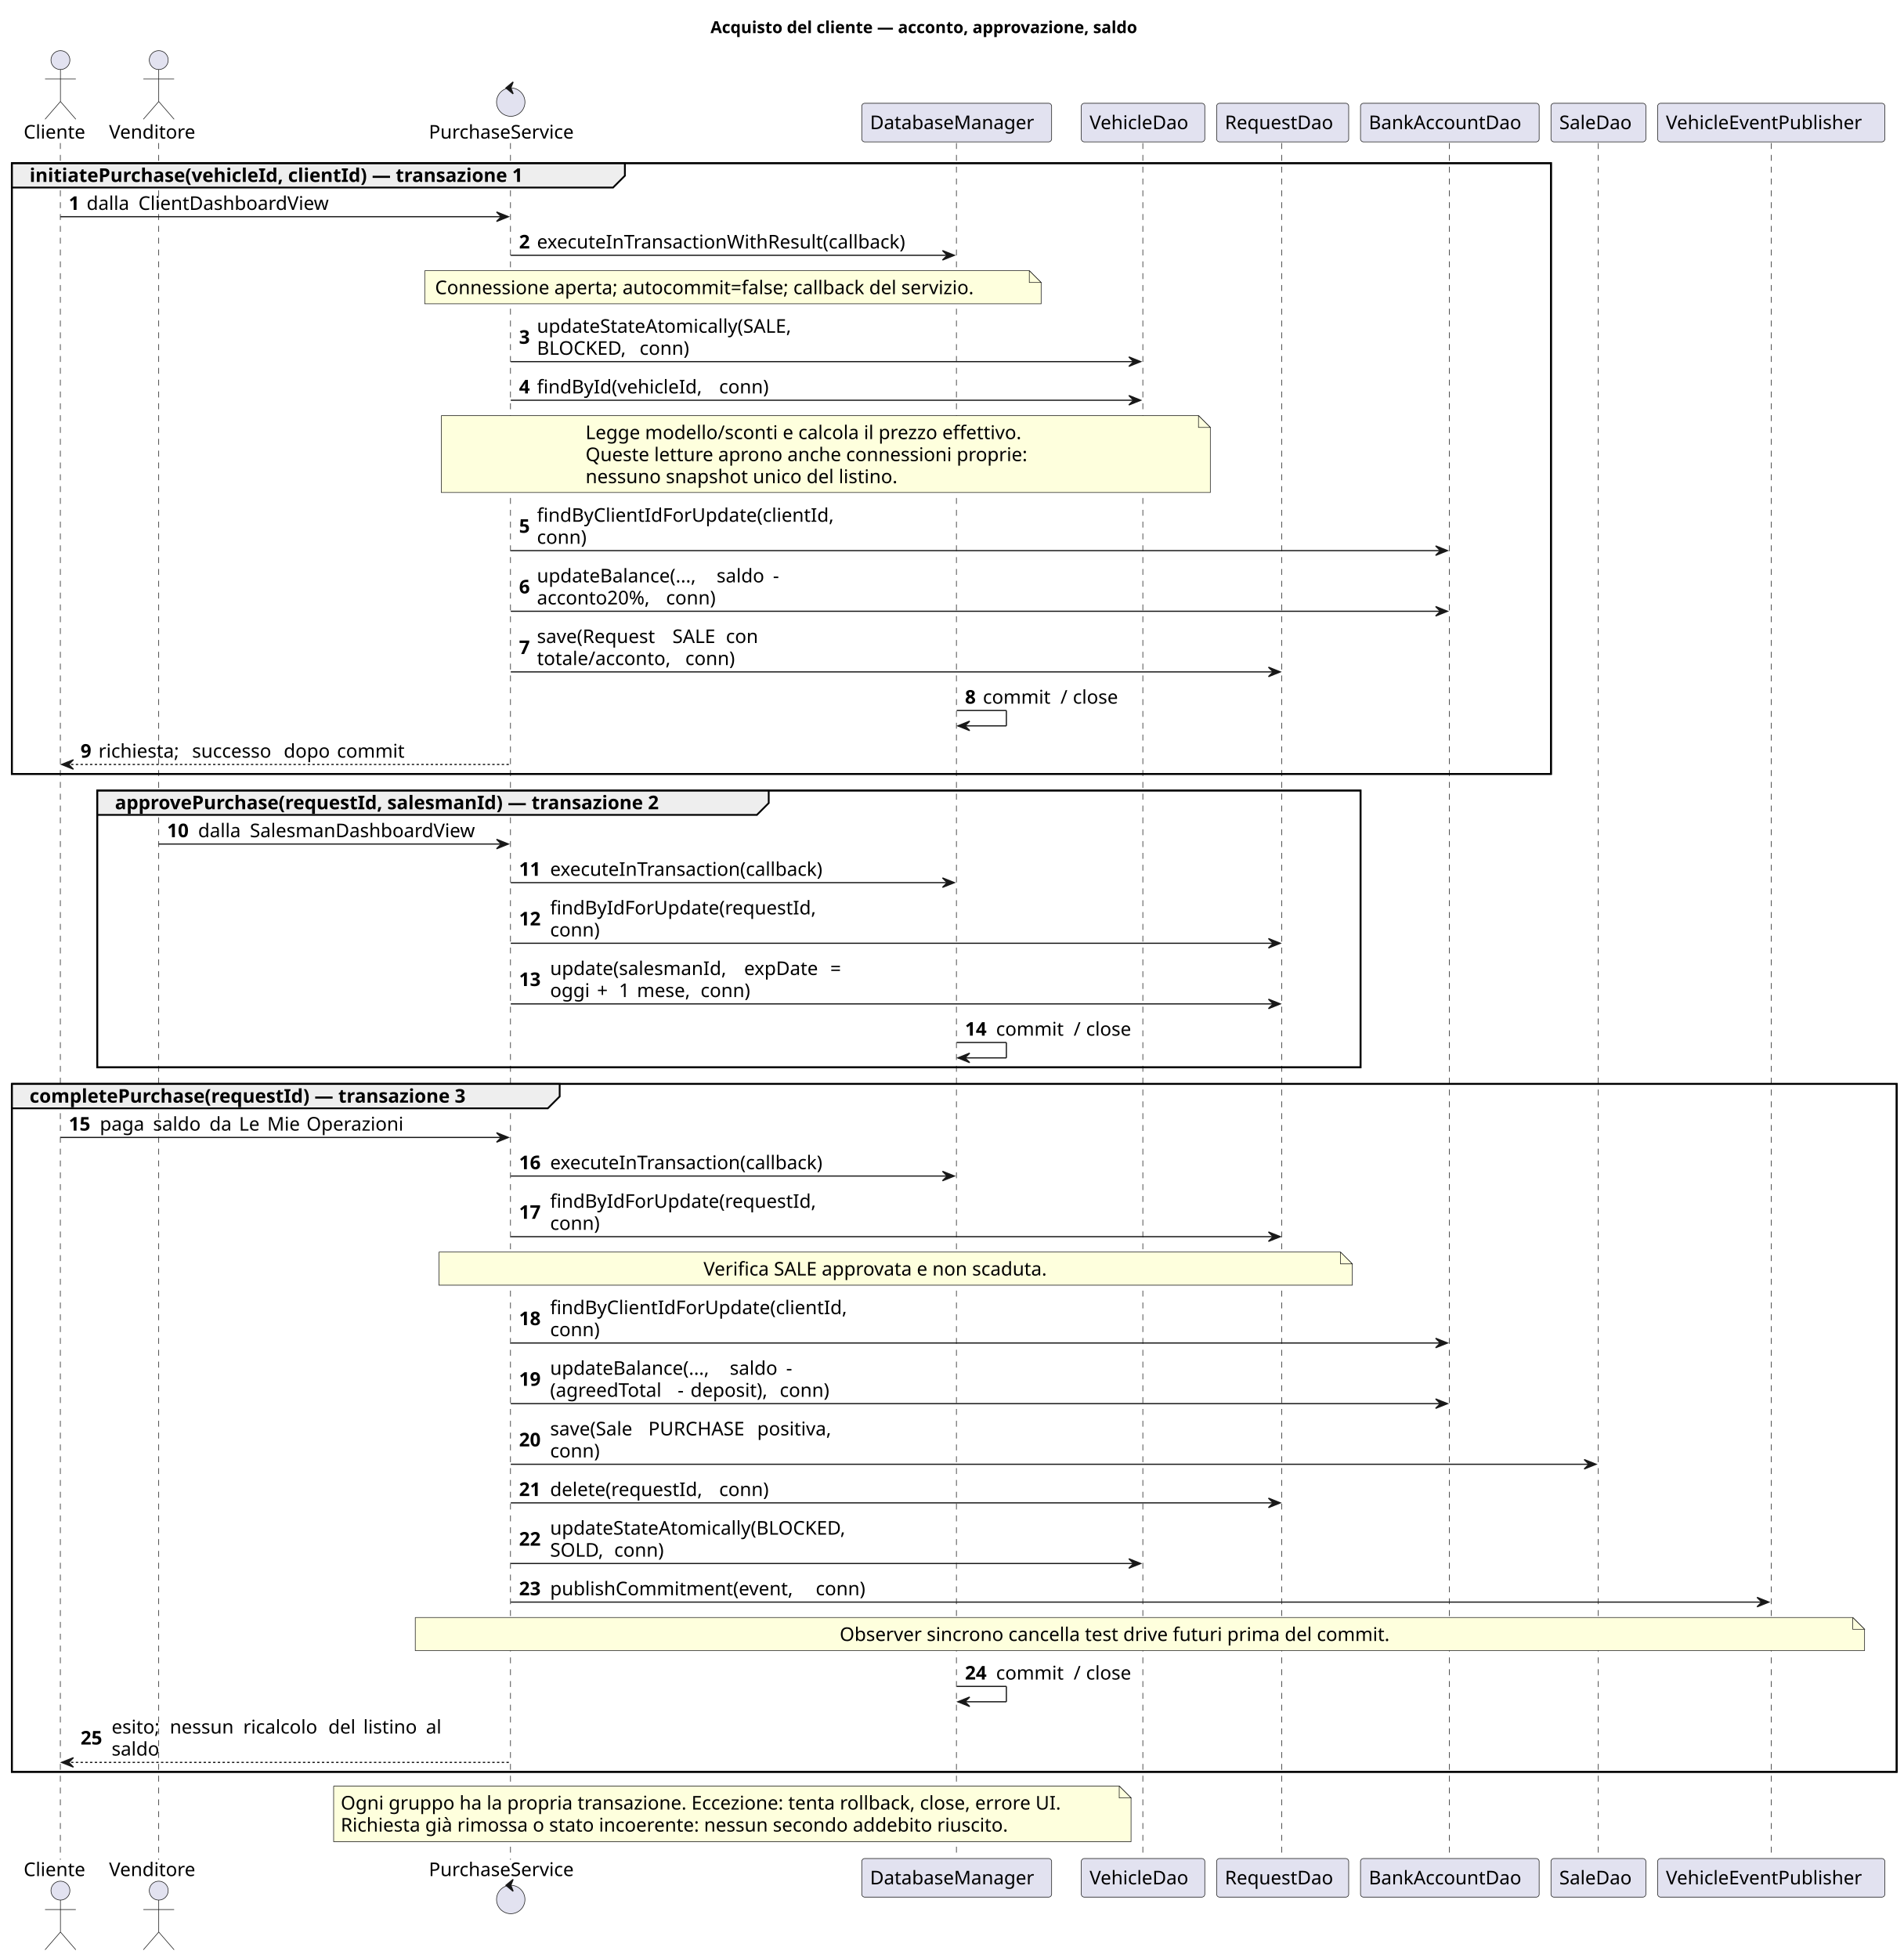
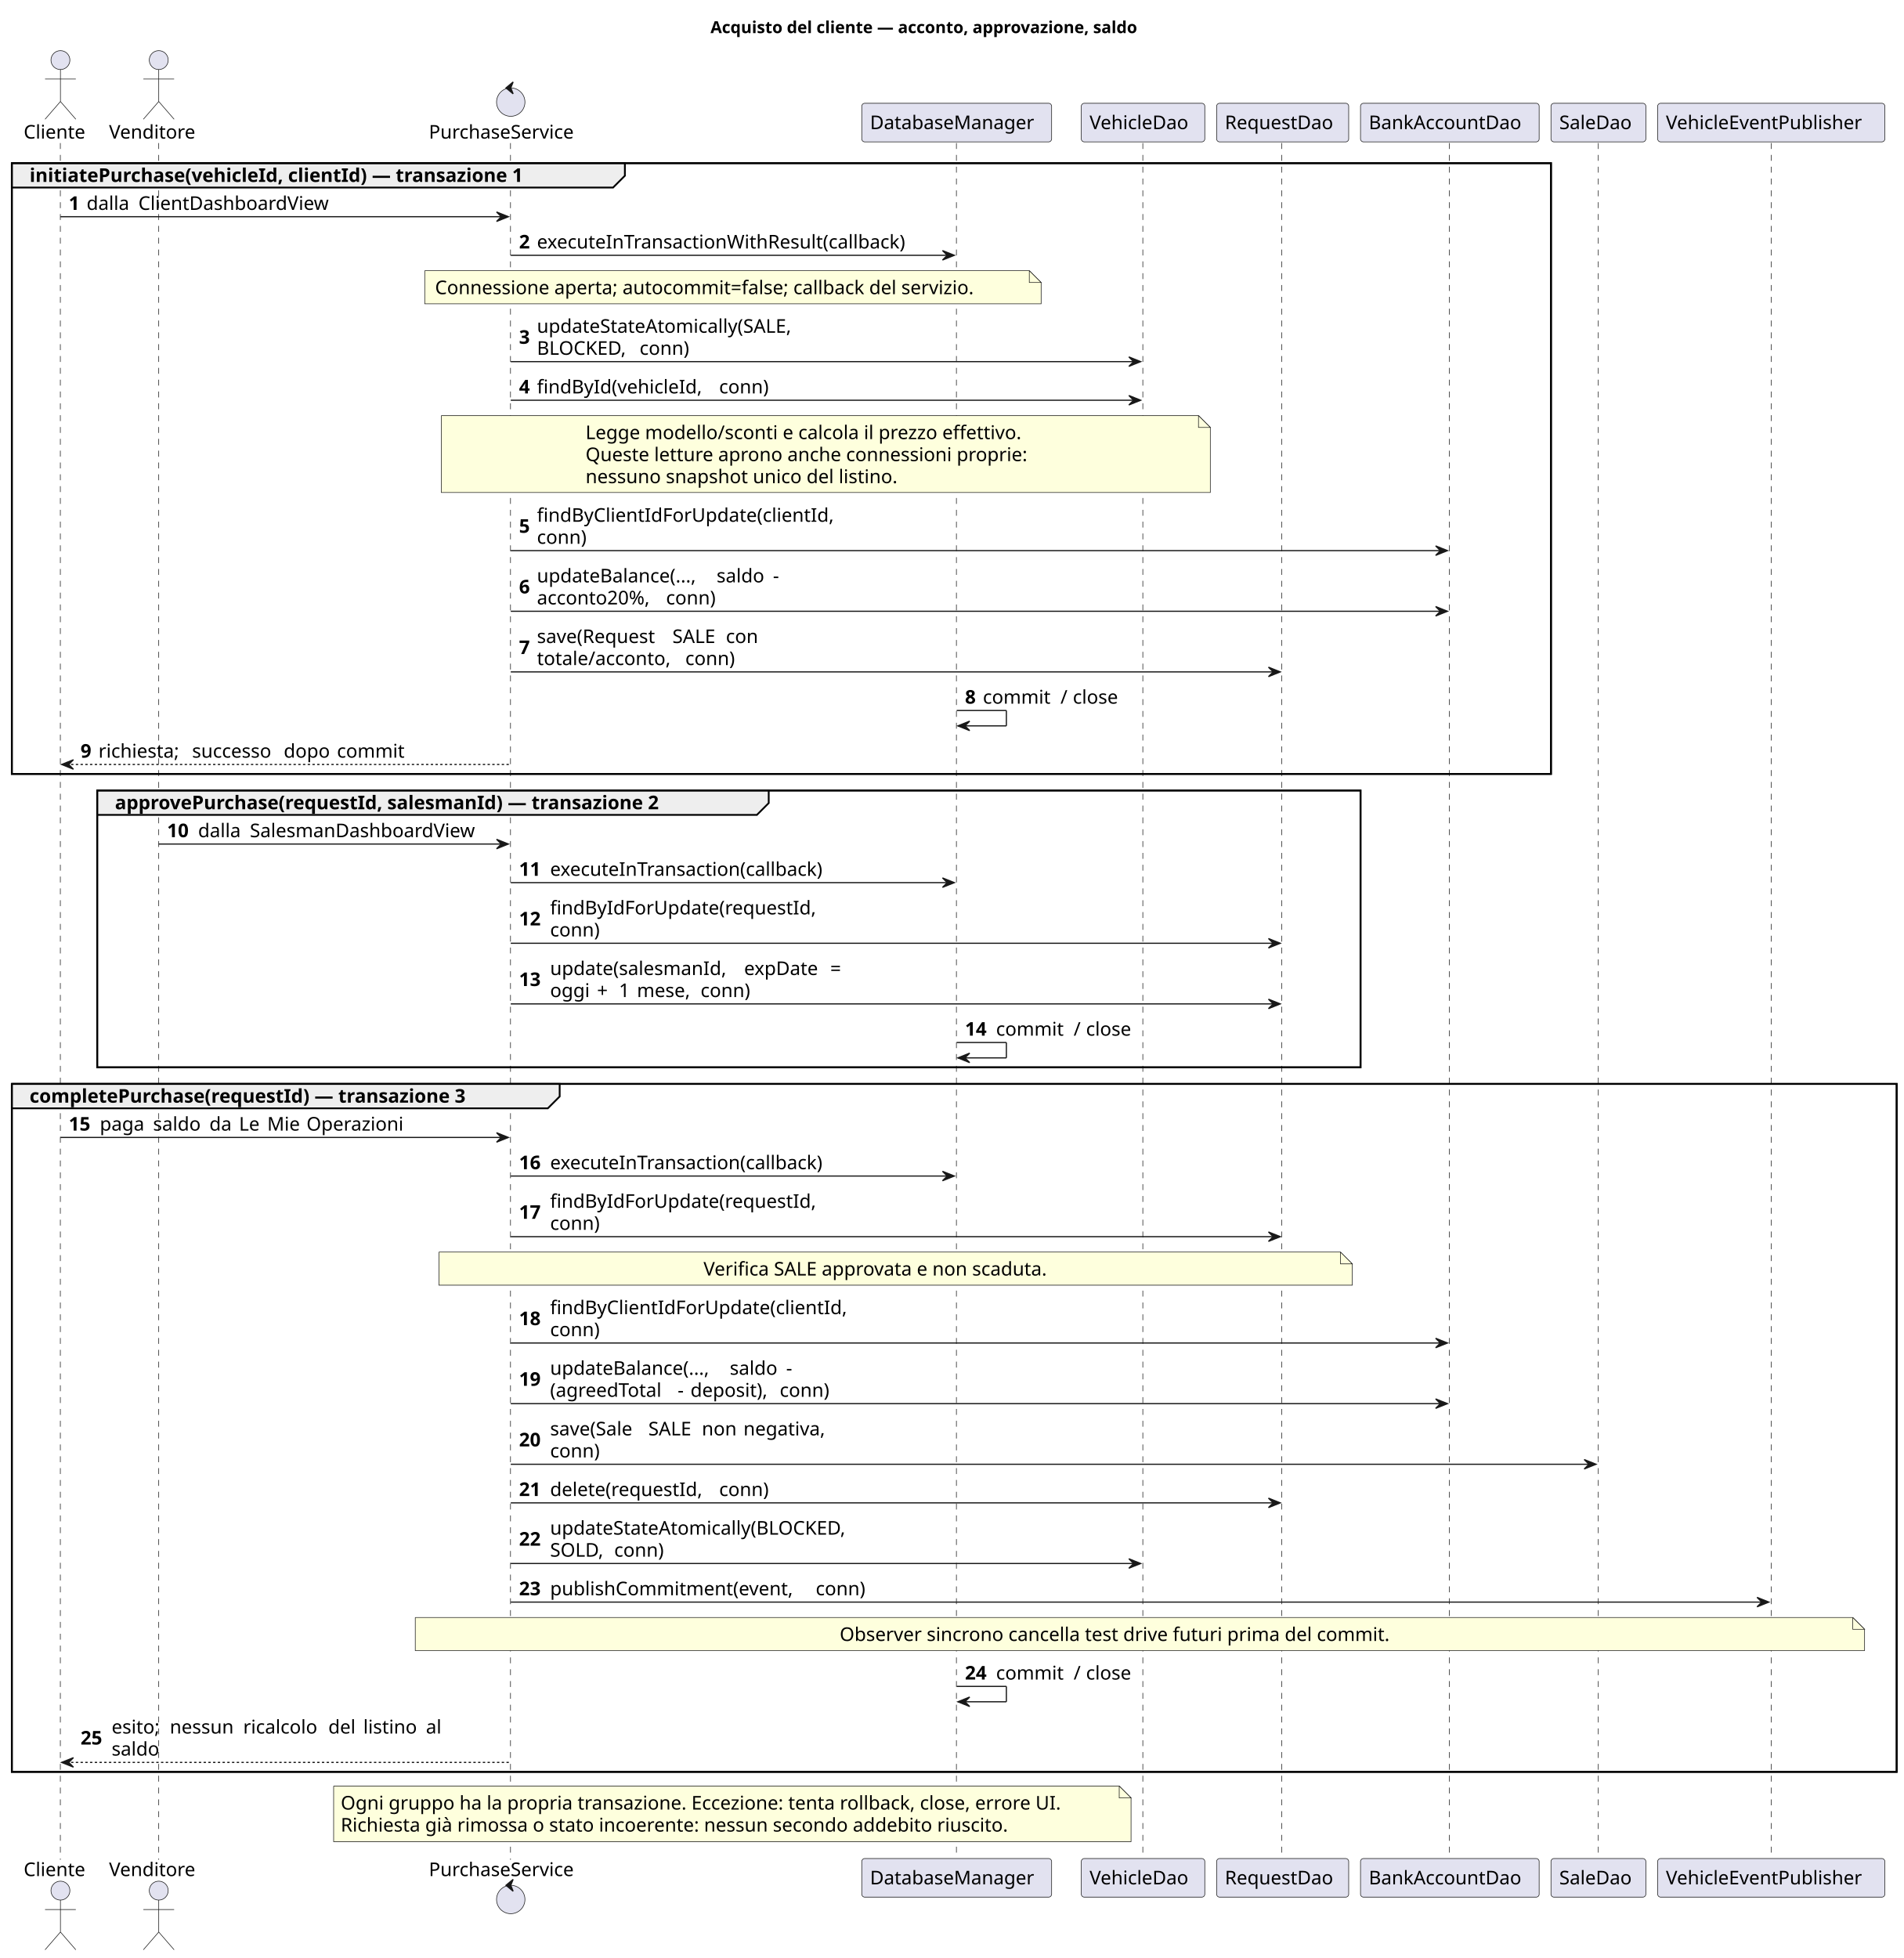
<svg xmlns="http://www.w3.org/2000/svg" contentStyleType="text/css" data-diagram-type="SEQUENCE" height="1655px" preserveAspectRatio="none" style="width:1609px;height:1655px;background:#FFFFFF;" version="1.1" viewBox="0 0 1609 1655" width="1609px" zoomAndPan="magnify">
  <defs />
  <g>
    <text fill="#000000" font-family="sans-serif" font-size="14" font-weight="bold" lengthAdjust="spacing" textLength="411.079" x="600.527" y="27.995">Acquisto del cliente — acconto, approvazione, saldo</text>
    <rect fill="none" height="516.25" style="stroke:#000000;stroke-width:1.5;" width="1300.938" x="10" y="137.922" />
    <rect fill="none" height="234" style="stroke:#000000;stroke-width:1.5;" width="1067.789" x="82.164" y="668.172" />
    <rect fill="none" height="581.5" style="stroke:#000000;stroke-width:1.5;" width="1593.133" x="10" y="916.172" />
    <g class="participant-lifeline" data-entity-uid="part1" data-qualified-name="Cliente" id="part1-lifeline">
      <g>
        <rect fill="#000000" fill-opacity="0" height="1451" width="8" x="47.082" y="120.922" />
        <line style="stroke:#181818;stroke-width:0.5;stroke-dasharray:5,5;" x1="51" x2="51" y1="120.922" y2="1571.922" />
      </g>
    </g>
    <g class="participant-lifeline" data-entity-uid="part2" data-qualified-name="Venditore" id="part2-lifeline">
      <g>
        <rect fill="#000000" fill-opacity="0" height="1451" width="8" x="130.172" y="120.922" />
        <line style="stroke:#181818;stroke-width:0.5;stroke-dasharray:5,5;" x1="134.164" x2="134.164" y1="120.922" y2="1571.922" />
      </g>
    </g>
    <g class="participant-lifeline" data-entity-uid="part3" data-qualified-name="service" id="part3-lifeline">
      <g>
        <rect fill="#000000" fill-opacity="0" height="1451" width="8" x="427.703" y="120.922" />
        <line style="stroke:#181818;stroke-width:0.5;stroke-dasharray:5,5;" x1="431.492" x2="431.492" y1="120.922" y2="1571.922" />
      </g>
    </g>
    <g class="participant-lifeline" data-entity-uid="part4" data-qualified-name="db" id="part4-lifeline">
      <g>
        <rect fill="#000000" fill-opacity="0" height="1451" width="8" x="804.625" y="120.922" />
        <line style="stroke:#181818;stroke-width:0.5;stroke-dasharray:5,5;" x1="808.387" x2="808.387" y1="120.922" y2="1571.922" />
      </g>
    </g>
    <g class="participant-lifeline" data-entity-uid="part5" data-qualified-name="vehicle" id="part5-lifeline">
      <g>
        <rect fill="#000000" fill-opacity="0" height="1451" width="8" x="962.141" y="120.922" />
        <line style="stroke:#181818;stroke-width:0.5;stroke-dasharray:5,5;" x1="965.953" x2="965.953" y1="120.922" y2="1571.922" />
      </g>
    </g>
    <g class="participant-lifeline" data-entity-uid="part6" data-qualified-name="request" id="part6-lifeline">
      <g>
        <rect fill="#000000" fill-opacity="0" height="1451" width="8" x="1080.141" y="120.922" />
        <line style="stroke:#181818;stroke-width:0.5;stroke-dasharray:5,5;" x1="1083.328" x2="1083.328" y1="120.922" y2="1571.922" />
      </g>
    </g>
    <g class="participant-lifeline" data-entity-uid="part7" data-qualified-name="account" id="part7-lifeline">
      <g>
        <rect fill="#000000" fill-opacity="0" height="1451" width="8" x="1221.445" y="120.922" />
        <line style="stroke:#181818;stroke-width:0.5;stroke-dasharray:5,5;" x1="1224.953" x2="1224.953" y1="120.922" y2="1571.922" />
      </g>
    </g>
    <g class="participant-lifeline" data-entity-uid="part8" data-qualified-name="sale" id="part8-lifeline">
      <g>
        <rect fill="#000000" fill-opacity="0" height="1451" width="8" x="1347.02" y="120.922" />
        <line style="stroke:#181818;stroke-width:0.5;stroke-dasharray:5,5;" x1="1350.938" x2="1350.938" y1="120.922" y2="1571.922" />
      </g>
    </g>
    <g class="participant-lifeline" data-entity-uid="part9" data-qualified-name="publisher" id="part9-lifeline">
      <g>
        <rect fill="#000000" fill-opacity="0" height="1451" width="8" x="1493.117" y="120.922" />
        <line style="stroke:#181818;stroke-width:0.5;stroke-dasharray:5,5;" x1="1497.102" x2="1497.102" y1="120.922" y2="1571.922" />
      </g>
    </g>
    <g class="participant participant-head" data-entity-uid="part1" data-qualified-name="Cliente" id="part1-head">
      <text fill="#000000" font-family="sans-serif" font-size="16" lengthAdjust="spacing" textLength="56.164" x="20" y="117.148">Cliente</text>
      <ellipse cx="51.082" cy="50.797" fill="#E2E2F0" rx="8" ry="8" style="stroke:#181818;stroke-width:0.5;" />
      <path d="M51.082,58.797 L51.082,85.797 M38.082,66.797 L64.082,66.797 M51.082,85.797 L38.082,100.797 M51.082,85.797 L64.082,100.797" fill="none" style="stroke:#181818;stroke-width:0.5;" />
    </g>
    <g class="participant participant-tail" data-entity-uid="part1" data-qualified-name="Cliente" id="part1-tail">
      <text fill="#000000" font-family="sans-serif" font-size="16" lengthAdjust="spacing" textLength="56.164" x="20" y="1585.773">Cliente</text>
      <ellipse cx="51.082" cy="1598.047" fill="#E2E2F0" rx="8" ry="8" style="stroke:#181818;stroke-width:0.5;" />
      <path d="M51.082,1606.047 L51.082,1633.047 M38.082,1614.047 L64.082,1614.047 M51.082,1633.047 L38.082,1648.047 M51.082,1633.047 L64.082,1648.047" fill="none" style="stroke:#181818;stroke-width:0.5;" />
    </g>
    <g class="participant participant-head" data-entity-uid="part2" data-qualified-name="Venditore" id="part2-head">
      <text fill="#000000" font-family="sans-serif" font-size="16" lengthAdjust="spacing" textLength="78.016" x="92.164" y="117.148">Venditore</text>
      <ellipse cx="134.172" cy="50.797" fill="#E2E2F0" rx="8" ry="8" style="stroke:#181818;stroke-width:0.5;" />
      <path d="M134.172,58.797 L134.172,85.797 M121.172,66.797 L147.172,66.797 M134.172,85.797 L121.172,100.797 M134.172,85.797 L147.172,100.797" fill="none" style="stroke:#181818;stroke-width:0.5;" />
    </g>
    <g class="participant participant-tail" data-entity-uid="part2" data-qualified-name="Venditore" id="part2-tail">
      <text fill="#000000" font-family="sans-serif" font-size="16" lengthAdjust="spacing" textLength="78.016" x="92.164" y="1585.773">Venditore</text>
      <ellipse cx="134.172" cy="1598.047" fill="#E2E2F0" rx="8" ry="8" style="stroke:#181818;stroke-width:0.5;" />
      <path d="M134.172,1606.047 L134.172,1633.047 M121.172,1614.047 L147.172,1614.047 M134.172,1633.047 L121.172,1648.047 M134.172,1633.047 L147.172,1648.047" fill="none" style="stroke:#181818;stroke-width:0.5;" />
    </g>
    <g class="participant participant-head" data-entity-uid="part3" data-qualified-name="service" id="part3-head">
      <text fill="#000000" font-family="sans-serif" font-size="16" lengthAdjust="spacing" textLength="132.422" x="362.492" y="117.148">PurchaseService</text>
      <ellipse cx="431.703" cy="86.297" fill="#E2E2F0" rx="12" ry="12" style="stroke:#181818;stroke-width:0.5;" />
      <polygon fill="#181818" points="427.703,74.297,433.703,69.297,431.703,74.297,433.703,79.297,427.703,74.297" style="stroke:#181818;stroke-width:1;" />
    </g>
    <g class="participant participant-tail" data-entity-uid="part3" data-qualified-name="service" id="part3-tail">
      <text fill="#000000" font-family="sans-serif" font-size="16" lengthAdjust="spacing" textLength="132.422" x="362.492" y="1585.773">PurchaseService</text>
      <ellipse cx="431.703" cy="1605.547" fill="#E2E2F0" rx="12" ry="12" style="stroke:#181818;stroke-width:0.5;" />
      <polygon fill="#181818" points="427.703,1593.547,433.703,1588.547,431.703,1593.547,433.703,1598.547,427.703,1593.547" style="stroke:#181818;stroke-width:1;" />
    </g>
    <g class="participant participant-head" data-entity-uid="part4" data-qualified-name="db" id="part4-head">
      <rect fill="#E2E2F0" height="32.625" rx="2.5" ry="2.5" style="stroke:#181818;stroke-width:0.5;" width="160.477" x="728.387" y="87.297" />
      <text fill="#000000" font-family="sans-serif" font-size="16" lengthAdjust="spacing" textLength="146.477" x="735.387" y="109.148">DatabaseManager</text>
    </g>
    <g class="participant participant-tail" data-entity-uid="part4" data-qualified-name="db" id="part4-tail">
      <rect fill="#E2E2F0" height="32.625" rx="2.5" ry="2.5" style="stroke:#181818;stroke-width:0.5;" width="160.477" x="728.387" y="1570.922" />
      <text fill="#000000" font-family="sans-serif" font-size="16" lengthAdjust="spacing" textLength="146.477" x="735.387" y="1592.773">DatabaseManager</text>
    </g>
    <g class="participant participant-head" data-entity-uid="part5" data-qualified-name="vehicle" id="part5-head">
      <rect fill="#E2E2F0" height="32.625" rx="2.5" ry="2.5" style="stroke:#181818;stroke-width:0.5;" width="104.375" x="913.953" y="87.297" />
      <text fill="#000000" font-family="sans-serif" font-size="16" lengthAdjust="spacing" textLength="90.375" x="920.953" y="109.148">VehicleDao</text>
    </g>
    <g class="participant participant-tail" data-entity-uid="part5" data-qualified-name="vehicle" id="part5-tail">
      <rect fill="#E2E2F0" height="32.625" rx="2.5" ry="2.5" style="stroke:#181818;stroke-width:0.5;" width="104.375" x="913.953" y="1570.922" />
      <text fill="#000000" font-family="sans-serif" font-size="16" lengthAdjust="spacing" textLength="90.375" x="920.953" y="1592.773">VehicleDao</text>
    </g>
    <g class="participant participant-head" data-entity-uid="part6" data-qualified-name="request" id="part6-head">
      <rect fill="#E2E2F0" height="32.625" rx="2.5" ry="2.5" style="stroke:#181818;stroke-width:0.5;" width="111.625" x="1028.328" y="87.297" />
      <text fill="#000000" font-family="sans-serif" font-size="16" lengthAdjust="spacing" textLength="97.625" x="1035.328" y="109.148">RequestDao</text>
    </g>
    <g class="participant participant-tail" data-entity-uid="part6" data-qualified-name="request" id="part6-tail">
      <rect fill="#E2E2F0" height="32.625" rx="2.5" ry="2.5" style="stroke:#181818;stroke-width:0.5;" width="111.625" x="1028.328" y="1570.922" />
      <text fill="#000000" font-family="sans-serif" font-size="16" lengthAdjust="spacing" textLength="97.625" x="1035.328" y="1592.773">RequestDao</text>
    </g>
    <g class="participant participant-head" data-entity-uid="part7" data-qualified-name="account" id="part7-head">
      <rect fill="#E2E2F0" height="32.625" rx="2.5" ry="2.5" style="stroke:#181818;stroke-width:0.5;" width="150.984" x="1149.953" y="87.297" />
      <text fill="#000000" font-family="sans-serif" font-size="16" lengthAdjust="spacing" textLength="136.984" x="1156.953" y="109.148">BankAccountDao</text>
    </g>
    <g class="participant participant-tail" data-entity-uid="part7" data-qualified-name="account" id="part7-tail">
      <rect fill="#E2E2F0" height="32.625" rx="2.5" ry="2.5" style="stroke:#181818;stroke-width:0.5;" width="150.984" x="1149.953" y="1570.922" />
      <text fill="#000000" font-family="sans-serif" font-size="16" lengthAdjust="spacing" textLength="136.984" x="1156.953" y="1592.773">BankAccountDao</text>
    </g>
    <g class="participant participant-head" data-entity-uid="part8" data-qualified-name="sale" id="part8-head">
      <rect fill="#E2E2F0" height="32.625" rx="2.5" ry="2.5" style="stroke:#181818;stroke-width:0.5;" width="80.164" x="1310.938" y="87.297" />
      <text fill="#000000" font-family="sans-serif" font-size="16" lengthAdjust="spacing" textLength="66.164" x="1317.938" y="109.148">SaleDao</text>
    </g>
    <g class="participant participant-tail" data-entity-uid="part8" data-qualified-name="sale" id="part8-tail">
      <rect fill="#E2E2F0" height="32.625" rx="2.5" ry="2.5" style="stroke:#181818;stroke-width:0.5;" width="80.164" x="1310.938" y="1570.922" />
      <text fill="#000000" font-family="sans-serif" font-size="16" lengthAdjust="spacing" textLength="66.164" x="1317.938" y="1592.773">SaleDao</text>
    </g>
    <g class="participant participant-head" data-entity-uid="part9" data-qualified-name="publisher" id="part9-head">
      <rect fill="#E2E2F0" height="32.625" rx="2.5" ry="2.5" style="stroke:#181818;stroke-width:0.5;" width="192.031" x="1401.102" y="87.297" />
      <text fill="#000000" font-family="sans-serif" font-size="16" lengthAdjust="spacing" textLength="178.031" x="1408.102" y="109.148">VehicleEventPublisher</text>
    </g>
    <g class="participant participant-tail" data-entity-uid="part9" data-qualified-name="publisher" id="part9-tail">
      <rect fill="#E2E2F0" height="32.625" rx="2.5" ry="2.5" style="stroke:#181818;stroke-width:0.5;" width="192.031" x="1401.102" y="1570.922" />
      <text fill="#000000" font-family="sans-serif" font-size="16" lengthAdjust="spacing" textLength="178.031" x="1408.102" y="1592.773">VehicleEventPublisher</text>
    </g>
    <path d="M10,137.922 L528.172,137.922 L528.172,148.547 L518.172,158.547 L10,158.547 L10,137.922" fill="#EEEEEE" style="stroke:#000000;stroke-width:1.5;" />
    <rect fill="none" height="516.25" style="stroke:#000000;stroke-width:1.5;" width="1300.938" x="10" y="137.922" />
    <text fill="#000000" font-family="sans-serif" font-size="16" font-weight="bold" lengthAdjust="spacing" textLength="473.172" x="25" y="153.773">initiatePurchase(vehicleId, clientId) — transazione 1</text>
    <g class="message" data-entity-1="part1" data-entity-2="part3" id="msg1">
      <polygon fill="#181818" points="419.703,179.172,429.703,183.172,419.703,187.172,423.703,183.172" style="stroke:#181818;stroke-width:1;" />
      <line style="stroke:#181818;stroke-width:1;" x1="51.082" x2="425.703" y1="183.172" y2="183.172" />
      <text fill="#000000" font-family="sans-serif" font-size="16" font-weight="bold" lengthAdjust="spacing" textLength="11.133" x="58.082" y="177.398">1</text>
      <text fill="#000000" font-family="sans-serif" font-size="16" lengthAdjust="spacing" textLength="38.656" x="73.215" y="177.398">dalla</text>
      <text fill="#000000" font-family="sans-serif" font-size="16" lengthAdjust="spacing" textLength="5.086" x="111.871" y="177.398"> </text>
      <text fill="#000000" font-family="sans-serif" font-size="16" lengthAdjust="spacing" textLength="171.727" x="116.957" y="177.398">ClientDashboardView</text>
    </g>
    <g class="message" data-entity-1="part3" data-entity-2="part4" id="msg2">
      <polygon fill="#181818" points="796.625,211.797,806.625,215.797,796.625,219.797,800.625,215.797" style="stroke:#181818;stroke-width:1;" />
      <line style="stroke:#181818;stroke-width:1;" x1="431.703" x2="802.625" y1="215.797" y2="215.797" />
      <text fill="#000000" font-family="sans-serif" font-size="16" font-weight="bold" lengthAdjust="spacing" textLength="11.133" x="438.703" y="210.023">2</text>
      <text fill="#000000" font-family="sans-serif" font-size="16" lengthAdjust="spacing" textLength="337.789" x="453.836" y="210.023">executeInTransactionWithResult(callback)</text>
    </g>
    <path d="M359,228.797 L359,256.797 L880,256.797 L880,238.797 L870,228.797 L359,228.797" fill="#FEFFDD" style="stroke:#181818;stroke-width:0.5;" />
    <path d="M870,228.797 L870,238.797 L880,238.797 L870,228.797" fill="#FEFFDD" style="stroke:#181818;stroke-width:0.5;" />
    <text fill="#000000" font-family="sans-serif" font-size="16" lengthAdjust="spacing" textLength="494.953" x="367.709" y="248.648">Connessione aperta; autocommit=false; callback del servizio.</text>
    <g class="message" data-entity-1="part3" data-entity-2="part5" id="msg3">
      <polygon fill="#181818" points="954.141,301.672,964.141,305.672,954.141,309.672,958.141,305.672" style="stroke:#181818;stroke-width:1;" />
      <line style="stroke:#181818;stroke-width:1;" x1="431.703" x2="960.141" y1="305.672" y2="305.672" />
      <text fill="#000000" font-family="sans-serif" font-size="16" font-weight="bold" lengthAdjust="spacing" textLength="11.133" x="438.703" y="290.586">3</text>
      <text fill="#000000" font-family="sans-serif" font-size="16" lengthAdjust="spacing" textLength="234.18" x="453.836" y="281.273">updateStateAtomically(SALE,</text>
      <text fill="#000000" font-family="sans-serif" font-size="16" lengthAdjust="spacing" textLength="81.664" x="453.836" y="299.898">BLOCKED,</text>
      <text fill="#000000" font-family="sans-serif" font-size="16" lengthAdjust="spacing" textLength="5.086" x="535.5" y="299.898"> </text>
      <text fill="#000000" font-family="sans-serif" font-size="16" lengthAdjust="spacing" textLength="45.109" x="540.586" y="299.898">conn)</text>
    </g>
    <g class="message" data-entity-1="part3" data-entity-2="part5" id="msg4">
      <polygon fill="#181818" points="954.141,334.297,964.141,338.297,954.141,342.297,958.141,338.297" style="stroke:#181818;stroke-width:1;" />
      <line style="stroke:#181818;stroke-width:1;" x1="431.703" x2="960.141" y1="338.297" y2="338.297" />
      <text fill="#000000" font-family="sans-serif" font-size="16" font-weight="bold" lengthAdjust="spacing" textLength="11.133" x="438.703" y="332.523">4</text>
      <text fill="#000000" font-family="sans-serif" font-size="16" lengthAdjust="spacing" textLength="148.883" x="453.836" y="332.523">findById(vehicleId,</text>
      <text fill="#000000" font-family="sans-serif" font-size="16" lengthAdjust="spacing" textLength="5.086" x="602.719" y="332.523"> </text>
      <text fill="#000000" font-family="sans-serif" font-size="16" lengthAdjust="spacing" textLength="45.109" x="607.805" y="332.523">conn)</text>
    </g>
    <path d="M373,351.297 L373,416.297 L1023,416.297 L1023,361.297 L1013,351.297 L373,351.297" fill="#FEFFDD" style="stroke:#181818;stroke-width:0.5;" />
    <path d="M1013,351.297 L1013,361.297 L1023,361.297 L1013,351.297" fill="#FEFFDD" style="stroke:#181818;stroke-width:0.5;" />
    <text fill="#000000" font-family="sans-serif" font-size="16" lengthAdjust="spacing" textLength="396.727" x="494.926" y="371.148">Legge modello/sconti e calcola il prezzo effettivo.</text>
    <text fill="#000000" font-family="sans-serif" font-size="16" lengthAdjust="spacing" textLength="397.984" x="494.926" y="389.773">Queste letture aprono anche connessioni proprie:</text>
    <text fill="#000000" font-family="sans-serif" font-size="16" lengthAdjust="spacing" textLength="280.766" x="494.926" y="408.398">nessuno snapshot unico del listino.</text>
    <g class="message" data-entity-1="part3" data-entity-2="part7" id="msg5">
      <polygon fill="#181818" points="1213.445,461.422,1223.445,465.422,1213.445,469.422,1217.445,465.422" style="stroke:#181818;stroke-width:1;" />
      <line style="stroke:#181818;stroke-width:1;" x1="431.703" x2="1219.445" y1="465.422" y2="465.422" />
      <text fill="#000000" font-family="sans-serif" font-size="16" font-weight="bold" lengthAdjust="spacing" textLength="11.133" x="438.703" y="450.336">5</text>
      <text fill="#000000" font-family="sans-serif" font-size="16" lengthAdjust="spacing" textLength="265.68" x="453.836" y="441.023">findByClientIdForUpdate(clientId,</text>
      <text fill="#000000" font-family="sans-serif" font-size="16" lengthAdjust="spacing" textLength="45.109" x="453.836" y="459.648">conn)</text>
    </g>
    <g class="message" data-entity-1="part3" data-entity-2="part7" id="msg6">
      <polygon fill="#181818" points="1213.445,512.672,1223.445,516.672,1213.445,520.672,1217.445,516.672" style="stroke:#181818;stroke-width:1;" />
      <line style="stroke:#181818;stroke-width:1;" x1="431.703" x2="1219.445" y1="516.672" y2="516.672" />
      <text fill="#000000" font-family="sans-serif" font-size="16" font-weight="bold" lengthAdjust="spacing" textLength="11.133" x="438.703" y="501.586">6</text>
      <text fill="#000000" font-family="sans-serif" font-size="16" lengthAdjust="spacing" textLength="146.773" x="453.836" y="492.273">updateBalance(...,</text>
      <text fill="#000000" font-family="sans-serif" font-size="16" lengthAdjust="spacing" textLength="5.086" x="600.609" y="492.273"> </text>
      <text fill="#000000" font-family="sans-serif" font-size="16" lengthAdjust="spacing" textLength="42.531" x="605.695" y="492.273">saldo</text>
      <text fill="#000000" font-family="sans-serif" font-size="16" lengthAdjust="spacing" textLength="5.086" x="648.227" y="492.273"> </text>
      <text fill="#000000" font-family="sans-serif" font-size="16" lengthAdjust="spacing" textLength="5.773" x="653.312" y="492.273">-</text>
      <text fill="#000000" font-family="sans-serif" font-size="16" lengthAdjust="spacing" textLength="104.039" x="453.836" y="510.898">acconto20%,</text>
      <text fill="#000000" font-family="sans-serif" font-size="16" lengthAdjust="spacing" textLength="5.086" x="557.875" y="510.898"> </text>
      <text fill="#000000" font-family="sans-serif" font-size="16" lengthAdjust="spacing" textLength="45.109" x="562.961" y="510.898">conn)</text>
    </g>
    <g class="message" data-entity-1="part3" data-entity-2="part6" id="msg7">
      <polygon fill="#181818" points="1072.141,563.922,1082.141,567.922,1072.141,571.922,1076.141,567.922" style="stroke:#181818;stroke-width:1;" />
      <line style="stroke:#181818;stroke-width:1;" x1="431.703" x2="1078.141" y1="567.922" y2="567.922" />
      <text fill="#000000" font-family="sans-serif" font-size="16" font-weight="bold" lengthAdjust="spacing" textLength="11.133" x="438.703" y="552.836">7</text>
      <text fill="#000000" font-family="sans-serif" font-size="16" lengthAdjust="spacing" textLength="109.406" x="453.836" y="543.523">save(Request</text>
      <text fill="#000000" font-family="sans-serif" font-size="16" lengthAdjust="spacing" textLength="5.086" x="563.242" y="543.523"> </text>
      <text fill="#000000" font-family="sans-serif" font-size="16" lengthAdjust="spacing" textLength="40.125" x="568.328" y="543.523">SALE</text>
      <text fill="#000000" font-family="sans-serif" font-size="16" lengthAdjust="spacing" textLength="5.086" x="608.453" y="543.523"> </text>
      <text fill="#000000" font-family="sans-serif" font-size="16" lengthAdjust="spacing" textLength="28.727" x="613.539" y="543.523">con</text>
      <text fill="#000000" font-family="sans-serif" font-size="16" lengthAdjust="spacing" textLength="120.297" x="453.836" y="562.148">totale/acconto,</text>
      <text fill="#000000" font-family="sans-serif" font-size="16" lengthAdjust="spacing" textLength="5.086" x="574.133" y="562.148"> </text>
      <text fill="#000000" font-family="sans-serif" font-size="16" lengthAdjust="spacing" textLength="45.109" x="579.219" y="562.148">conn)</text>
    </g>
    <g class="message" data-entity-1="part4" data-entity-2="part4" id="msg8">
      <line style="stroke:#181818;stroke-width:1;" x1="808.625" x2="850.625" y1="600.547" y2="600.547" />
      <line style="stroke:#181818;stroke-width:1;" x1="850.625" x2="850.625" y1="600.547" y2="613.547" />
      <line style="stroke:#181818;stroke-width:1;" x1="809.625" x2="850.625" y1="613.547" y2="613.547" />
      <polygon fill="#181818" points="819.625,609.547,809.625,613.547,819.625,617.547,815.625,613.547" style="stroke:#181818;stroke-width:1;" />
      <text fill="#000000" font-family="sans-serif" font-size="16" font-weight="bold" lengthAdjust="spacing" textLength="11.133" x="815.625" y="594.773">8</text>
      <text fill="#000000" font-family="sans-serif" font-size="16" lengthAdjust="spacing" textLength="60.477" x="830.758" y="594.773">commit</text>
      <text fill="#000000" font-family="sans-serif" font-size="16" lengthAdjust="spacing" textLength="5.086" x="891.234" y="594.773"> </text>
      <text fill="#000000" font-family="sans-serif" font-size="16" lengthAdjust="spacing" textLength="5.391" x="896.32" y="594.773">/</text>
      <text fill="#000000" font-family="sans-serif" font-size="16" lengthAdjust="spacing" textLength="5.086" x="901.711" y="594.773"> </text>
      <text fill="#000000" font-family="sans-serif" font-size="16" lengthAdjust="spacing" textLength="41.211" x="906.797" y="594.773">close</text>
    </g>
    <g class="message" data-entity-1="part3" data-entity-2="part1" id="msg9">
      <polygon fill="#181818" points="62.082,642.172,52.082,646.172,62.082,650.172,58.082,646.172" style="stroke:#181818;stroke-width:1;" />
      <line style="stroke:#181818;stroke-width:1;stroke-dasharray:2,2;" x1="56.082" x2="430.703" y1="646.172" y2="646.172" />
      <text fill="#000000" font-family="sans-serif" font-size="16" font-weight="bold" lengthAdjust="spacing" textLength="11.133" x="68.082" y="640.398">9</text>
      <text fill="#000000" font-family="sans-serif" font-size="16" lengthAdjust="spacing" textLength="74.055" x="83.215" y="640.398">richiesta;</text>
      <text fill="#000000" font-family="sans-serif" font-size="16" lengthAdjust="spacing" textLength="5.086" x="157.269" y="640.398"> </text>
      <text fill="#000000" font-family="sans-serif" font-size="16" lengthAdjust="spacing" textLength="72.375" x="162.356" y="640.398">successo</text>
      <text fill="#000000" font-family="sans-serif" font-size="16" lengthAdjust="spacing" textLength="5.086" x="234.731" y="640.398"> </text>
      <text fill="#000000" font-family="sans-serif" font-size="16" lengthAdjust="spacing" textLength="39.891" x="239.816" y="640.398">dopo</text>
      <text fill="#000000" font-family="sans-serif" font-size="16" lengthAdjust="spacing" textLength="5.086" x="279.707" y="640.398"> </text>
      <text fill="#000000" font-family="sans-serif" font-size="16" lengthAdjust="spacing" textLength="60.477" x="284.793" y="640.398">commit</text>
    </g>
    <path d="M82.164,668.172 L649.742,668.172 L649.742,678.797 L639.742,688.797 L82.164,688.797 L82.164,668.172" fill="#EEEEEE" style="stroke:#000000;stroke-width:1.5;" />
    <rect fill="none" height="234" style="stroke:#000000;stroke-width:1.5;" width="1067.789" x="82.164" y="668.172" />
    <text fill="#000000" font-family="sans-serif" font-size="16" font-weight="bold" lengthAdjust="spacing" textLength="522.578" x="97.164" y="684.023">approvePurchase(requestId, salesmanId) — transazione 2</text>
    <g class="message" data-entity-1="part2" data-entity-2="part3" id="msg10">
      <polygon fill="#181818" points="419.703,709.422,429.703,713.422,419.703,717.422,423.703,713.422" style="stroke:#181818;stroke-width:1;" />
      <line style="stroke:#181818;stroke-width:1;" x1="134.172" x2="425.703" y1="713.422" y2="713.422" />
      <text fill="#000000" font-family="sans-serif" font-size="16" font-weight="bold" lengthAdjust="spacing" textLength="22.266" x="141.172" y="707.648">10</text>
      <text fill="#000000" font-family="sans-serif" font-size="16" lengthAdjust="spacing" textLength="38.656" x="167.438" y="707.648">dalla</text>
      <text fill="#000000" font-family="sans-serif" font-size="16" lengthAdjust="spacing" textLength="5.086" x="206.094" y="707.648"> </text>
      <text fill="#000000" font-family="sans-serif" font-size="16" lengthAdjust="spacing" textLength="203.523" x="211.18" y="707.648">SalesmanDashboardView</text>
    </g>
    <g class="message" data-entity-1="part3" data-entity-2="part4" id="msg11">
      <polygon fill="#181818" points="796.625,742.047,806.625,746.047,796.625,750.047,800.625,746.047" style="stroke:#181818;stroke-width:1;" />
      <line style="stroke:#181818;stroke-width:1;" x1="431.703" x2="802.625" y1="746.047" y2="746.047" />
      <text fill="#000000" font-family="sans-serif" font-size="16" font-weight="bold" lengthAdjust="spacing" textLength="22.266" x="438.703" y="740.273">11</text>
      <text fill="#000000" font-family="sans-serif" font-size="16" lengthAdjust="spacing" textLength="250.953" x="464.969" y="740.273">executeInTransaction(callback)</text>
    </g>
    <g class="message" data-entity-1="part3" data-entity-2="part6" id="msg12">
      <polygon fill="#181818" points="1072.141,793.297,1082.141,797.297,1072.141,801.297,1076.141,797.297" style="stroke:#181818;stroke-width:1;" />
      <line style="stroke:#181818;stroke-width:1;" x1="431.703" x2="1078.141" y1="797.297" y2="797.297" />
      <text fill="#000000" font-family="sans-serif" font-size="16" font-weight="bold" lengthAdjust="spacing" textLength="22.266" x="438.703" y="782.211">12</text>
      <text fill="#000000" font-family="sans-serif" font-size="16" lengthAdjust="spacing" textLength="236.586" x="464.969" y="772.898">findByIdForUpdate(requestId,</text>
      <text fill="#000000" font-family="sans-serif" font-size="16" lengthAdjust="spacing" textLength="45.109" x="464.969" y="791.523">conn)</text>
    </g>
    <g class="message" data-entity-1="part3" data-entity-2="part6" id="msg13">
      <polygon fill="#181818" points="1072.141,844.547,1082.141,848.547,1072.141,852.547,1076.141,848.547" style="stroke:#181818;stroke-width:1;" />
      <line style="stroke:#181818;stroke-width:1;" x1="431.703" x2="1078.141" y1="848.547" y2="848.547" />
      <text fill="#000000" font-family="sans-serif" font-size="16" font-weight="bold" lengthAdjust="spacing" textLength="22.266" x="438.703" y="833.461">13</text>
      <text fill="#000000" font-family="sans-serif" font-size="16" lengthAdjust="spacing" textLength="158.875" x="464.969" y="824.148">update(salesmanId,</text>
      <text fill="#000000" font-family="sans-serif" font-size="16" lengthAdjust="spacing" textLength="5.086" x="623.844" y="824.148"> </text>
      <text fill="#000000" font-family="sans-serif" font-size="16" lengthAdjust="spacing" textLength="67.711" x="628.93" y="824.148">expDate</text>
      <text fill="#000000" font-family="sans-serif" font-size="16" lengthAdjust="spacing" textLength="5.086" x="696.641" y="824.148"> </text>
      <text fill="#000000" font-family="sans-serif" font-size="16" lengthAdjust="spacing" textLength="13.406" x="701.727" y="824.148">=</text>
      <text fill="#000000" font-family="sans-serif" font-size="16" lengthAdjust="spacing" textLength="34.547" x="464.969" y="842.773">oggi</text>
      <text fill="#000000" font-family="sans-serif" font-size="16" lengthAdjust="spacing" textLength="5.086" x="499.516" y="842.773"> </text>
      <text fill="#000000" font-family="sans-serif" font-size="16" lengthAdjust="spacing" textLength="13.406" x="504.602" y="842.773">+</text>
      <text fill="#000000" font-family="sans-serif" font-size="16" lengthAdjust="spacing" textLength="5.086" x="518.008" y="842.773"> </text>
      <text fill="#000000" font-family="sans-serif" font-size="16" lengthAdjust="spacing" textLength="10.18" x="523.094" y="842.773">1</text>
      <text fill="#000000" font-family="sans-serif" font-size="16" lengthAdjust="spacing" textLength="5.086" x="533.273" y="842.773"> </text>
      <text fill="#000000" font-family="sans-serif" font-size="16" lengthAdjust="spacing" textLength="48.695" x="538.359" y="842.773">mese,</text>
      <text fill="#000000" font-family="sans-serif" font-size="16" lengthAdjust="spacing" textLength="5.086" x="587.055" y="842.773"> </text>
      <text fill="#000000" font-family="sans-serif" font-size="16" lengthAdjust="spacing" textLength="45.109" x="592.141" y="842.773">conn)</text>
    </g>
    <g class="message" data-entity-1="part4" data-entity-2="part4" id="msg14">
      <line style="stroke:#181818;stroke-width:1;" x1="808.625" x2="850.625" y1="881.172" y2="881.172" />
      <line style="stroke:#181818;stroke-width:1;" x1="850.625" x2="850.625" y1="881.172" y2="894.172" />
      <line style="stroke:#181818;stroke-width:1;" x1="809.625" x2="850.625" y1="894.172" y2="894.172" />
      <polygon fill="#181818" points="819.625,890.172,809.625,894.172,819.625,898.172,815.625,894.172" style="stroke:#181818;stroke-width:1;" />
      <text fill="#000000" font-family="sans-serif" font-size="16" font-weight="bold" lengthAdjust="spacing" textLength="22.266" x="815.625" y="875.398">14</text>
      <text fill="#000000" font-family="sans-serif" font-size="16" lengthAdjust="spacing" textLength="60.477" x="841.891" y="875.398">commit</text>
      <text fill="#000000" font-family="sans-serif" font-size="16" lengthAdjust="spacing" textLength="5.086" x="902.367" y="875.398"> </text>
      <text fill="#000000" font-family="sans-serif" font-size="16" lengthAdjust="spacing" textLength="5.391" x="907.453" y="875.398">/</text>
      <text fill="#000000" font-family="sans-serif" font-size="16" lengthAdjust="spacing" textLength="5.086" x="912.844" y="875.398"> </text>
      <text fill="#000000" font-family="sans-serif" font-size="16" lengthAdjust="spacing" textLength="41.211" x="917.93" y="875.398">close</text>
    </g>
    <path d="M10,916.172 L473.055,916.172 L473.055,926.797 L463.055,936.797 L10,936.797 L10,916.172" fill="#EEEEEE" style="stroke:#000000;stroke-width:1.5;" />
    <rect fill="none" height="581.5" style="stroke:#000000;stroke-width:1.5;" width="1593.133" x="10" y="916.172" />
    <text fill="#000000" font-family="sans-serif" font-size="16" font-weight="bold" lengthAdjust="spacing" textLength="418.055" x="25" y="932.023">completePurchase(requestId) — transazione 3</text>
    <g class="message" data-entity-1="part1" data-entity-2="part3" id="msg15">
      <polygon fill="#181818" points="419.703,957.422,429.703,961.422,419.703,965.422,423.703,961.422" style="stroke:#181818;stroke-width:1;" />
      <line style="stroke:#181818;stroke-width:1;" x1="51.082" x2="425.703" y1="961.422" y2="961.422" />
      <text fill="#000000" font-family="sans-serif" font-size="16" font-weight="bold" lengthAdjust="spacing" textLength="22.266" x="58.082" y="955.648">15</text>
      <text fill="#000000" font-family="sans-serif" font-size="16" lengthAdjust="spacing" textLength="39.922" x="84.348" y="955.648">paga</text>
      <text fill="#000000" font-family="sans-serif" font-size="16" lengthAdjust="spacing" textLength="5.086" x="124.269" y="955.648"> </text>
      <text fill="#000000" font-family="sans-serif" font-size="16" lengthAdjust="spacing" textLength="42.531" x="129.356" y="955.648">saldo</text>
      <text fill="#000000" font-family="sans-serif" font-size="16" lengthAdjust="spacing" textLength="5.086" x="171.887" y="955.648"> </text>
      <text fill="#000000" font-family="sans-serif" font-size="16" lengthAdjust="spacing" textLength="19.961" x="176.973" y="955.648">da</text>
      <text fill="#000000" font-family="sans-serif" font-size="16" lengthAdjust="spacing" textLength="5.086" x="196.934" y="955.648"> </text>
      <text fill="#000000" font-family="sans-serif" font-size="16" lengthAdjust="spacing" textLength="18.758" x="202.019" y="955.648">Le</text>
      <text fill="#000000" font-family="sans-serif" font-size="16" lengthAdjust="spacing" textLength="5.086" x="220.777" y="955.648"> </text>
      <text fill="#000000" font-family="sans-serif" font-size="16" lengthAdjust="spacing" textLength="28.094" x="225.863" y="955.648">Mie</text>
      <text fill="#000000" font-family="sans-serif" font-size="16" lengthAdjust="spacing" textLength="5.086" x="253.957" y="955.648"> </text>
      <text fill="#000000" font-family="sans-serif" font-size="16" lengthAdjust="spacing" textLength="86.195" x="259.043" y="955.648">Operazioni</text>
    </g>
    <g class="message" data-entity-1="part3" data-entity-2="part4" id="msg16">
      <polygon fill="#181818" points="796.625,990.047,806.625,994.047,796.625,998.047,800.625,994.047" style="stroke:#181818;stroke-width:1;" />
      <line style="stroke:#181818;stroke-width:1;" x1="431.703" x2="802.625" y1="994.047" y2="994.047" />
      <text fill="#000000" font-family="sans-serif" font-size="16" font-weight="bold" lengthAdjust="spacing" textLength="22.266" x="438.703" y="988.273">16</text>
      <text fill="#000000" font-family="sans-serif" font-size="16" lengthAdjust="spacing" textLength="250.953" x="464.969" y="988.273">executeInTransaction(callback)</text>
    </g>
    <g class="message" data-entity-1="part3" data-entity-2="part6" id="msg17">
      <polygon fill="#181818" points="1072.141,1041.297,1082.141,1045.297,1072.141,1049.297,1076.141,1045.297" style="stroke:#181818;stroke-width:1;" />
      <line style="stroke:#181818;stroke-width:1;" x1="431.703" x2="1078.141" y1="1045.297" y2="1045.297" />
      <text fill="#000000" font-family="sans-serif" font-size="16" font-weight="bold" lengthAdjust="spacing" textLength="22.266" x="438.703" y="1030.211">17</text>
      <text fill="#000000" font-family="sans-serif" font-size="16" lengthAdjust="spacing" textLength="236.586" x="464.969" y="1020.898">findByIdForUpdate(requestId,</text>
      <text fill="#000000" font-family="sans-serif" font-size="16" lengthAdjust="spacing" textLength="45.109" x="464.969" y="1039.523">conn)</text>
    </g>
    <path d="M371,1058.297 L371,1086.297 L1143,1086.297 L1143,1068.297 L1133,1058.297 L371,1058.297" fill="#FEFFDD" style="stroke:#181818;stroke-width:0.5;" />
    <path d="M1133,1058.297 L1133,1068.297 L1143,1068.297 L1133,1058.297" fill="#FEFFDD" style="stroke:#181818;stroke-width:0.5;" />
    <text fill="#000000" font-family="sans-serif" font-size="16" lengthAdjust="spacing" textLength="316.195" x="594.633" y="1078.148">Verifica SALE approvata e non scaduta.</text>
    <g class="message" data-entity-1="part3" data-entity-2="part7" id="msg18">
      <polygon fill="#181818" points="1213.445,1131.172,1223.445,1135.172,1213.445,1139.172,1217.445,1135.172" style="stroke:#181818;stroke-width:1;" />
      <line style="stroke:#181818;stroke-width:1;" x1="431.703" x2="1219.445" y1="1135.172" y2="1135.172" />
      <text fill="#000000" font-family="sans-serif" font-size="16" font-weight="bold" lengthAdjust="spacing" textLength="22.266" x="438.703" y="1120.086">18</text>
      <text fill="#000000" font-family="sans-serif" font-size="16" lengthAdjust="spacing" textLength="265.68" x="464.969" y="1110.773">findByClientIdForUpdate(clientId,</text>
      <text fill="#000000" font-family="sans-serif" font-size="16" lengthAdjust="spacing" textLength="45.109" x="464.969" y="1129.398">conn)</text>
    </g>
    <g class="message" data-entity-1="part3" data-entity-2="part7" id="msg19">
      <polygon fill="#181818" points="1213.445,1182.422,1223.445,1186.422,1213.445,1190.422,1217.445,1186.422" style="stroke:#181818;stroke-width:1;" />
      <line style="stroke:#181818;stroke-width:1;" x1="431.703" x2="1219.445" y1="1186.422" y2="1186.422" />
      <text fill="#000000" font-family="sans-serif" font-size="16" font-weight="bold" lengthAdjust="spacing" textLength="22.266" x="438.703" y="1171.336">19</text>
      <text fill="#000000" font-family="sans-serif" font-size="16" lengthAdjust="spacing" textLength="146.773" x="464.969" y="1162.023">updateBalance(...,</text>
      <text fill="#000000" font-family="sans-serif" font-size="16" lengthAdjust="spacing" textLength="5.086" x="611.742" y="1162.023"> </text>
      <text fill="#000000" font-family="sans-serif" font-size="16" lengthAdjust="spacing" textLength="42.531" x="616.828" y="1162.023">saldo</text>
      <text fill="#000000" font-family="sans-serif" font-size="16" lengthAdjust="spacing" textLength="5.086" x="659.359" y="1162.023"> </text>
      <text fill="#000000" font-family="sans-serif" font-size="16" lengthAdjust="spacing" textLength="5.773" x="664.445" y="1162.023">-</text>
      <text fill="#000000" font-family="sans-serif" font-size="16" lengthAdjust="spacing" textLength="102.711" x="464.969" y="1180.648">(agreedTotal</text>
      <text fill="#000000" font-family="sans-serif" font-size="16" lengthAdjust="spacing" textLength="5.086" x="567.68" y="1180.648"> </text>
      <text fill="#000000" font-family="sans-serif" font-size="16" lengthAdjust="spacing" textLength="5.773" x="572.766" y="1180.648">-</text>
      <text fill="#000000" font-family="sans-serif" font-size="16" lengthAdjust="spacing" textLength="5.086" x="578.539" y="1180.648"> </text>
      <text fill="#000000" font-family="sans-serif" font-size="16" lengthAdjust="spacing" textLength="70.328" x="583.625" y="1180.648">deposit),</text>
      <text fill="#000000" font-family="sans-serif" font-size="16" lengthAdjust="spacing" textLength="5.086" x="653.953" y="1180.648"> </text>
      <text fill="#000000" font-family="sans-serif" font-size="16" lengthAdjust="spacing" textLength="45.109" x="659.039" y="1180.648">conn)</text>
    </g>
    <g class="message" data-entity-1="part3" data-entity-2="part8" id="msg20">
      <polygon fill="#181818" points="1339.02,1233.672,1349.02,1237.672,1339.02,1241.672,1343.02,1237.672" style="stroke:#181818;stroke-width:1;" />
      <line style="stroke:#181818;stroke-width:1;" x1="431.703" x2="1345.02" y1="1237.672" y2="1237.672" />
      <text fill="#000000" font-family="sans-serif" font-size="16" font-weight="bold" lengthAdjust="spacing" textLength="22.266" x="438.703" y="1222.586">20</text>
      <text fill="#000000" font-family="sans-serif" font-size="16" lengthAdjust="spacing" textLength="77.945" x="464.969" y="1213.273">save(Sale</text>
      <text fill="#000000" font-family="sans-serif" font-size="16" lengthAdjust="spacing" textLength="5.086" x="542.914" y="1213.273"> </text>
-       <text fill="#000000" font-family="sans-serif" font-size="16" lengthAdjust="spacing" textLength="86.891" x="548" y="1213.273">PURCHASE</text>
-       <text fill="#000000" font-family="sans-serif" font-size="16" lengthAdjust="spacing" textLength="5.086" x="634.891" y="1213.273"> </text>
-       <text fill="#000000" font-family="sans-serif" font-size="16" lengthAdjust="spacing" textLength="67.805" x="639.977" y="1213.273">positiva,</text>
+       <text fill="#000000" font-family="sans-serif" font-size="16" lengthAdjust="spacing" textLength="40.125" x="548" y="1213.273">SALE</text>
+       <text fill="#000000" font-family="sans-serif" font-size="16" lengthAdjust="spacing" textLength="5.086" x="588.125" y="1213.273"> </text>
+       <text fill="#000000" font-family="sans-serif" font-size="16" lengthAdjust="spacing" textLength="30.07" x="593.211" y="1213.273">non</text>
+       <text fill="#000000" font-family="sans-serif" font-size="16" lengthAdjust="spacing" textLength="5.086" x="623.281" y="1213.273"> </text>
+       <text fill="#000000" font-family="sans-serif" font-size="16" lengthAdjust="spacing" textLength="75.023" x="628.367" y="1213.273">negativa,</text>
      <text fill="#000000" font-family="sans-serif" font-size="16" lengthAdjust="spacing" textLength="45.109" x="464.969" y="1231.898">conn)</text>
    </g>
    <g class="message" data-entity-1="part3" data-entity-2="part6" id="msg21">
      <polygon fill="#181818" points="1072.141,1266.297,1082.141,1270.297,1072.141,1274.297,1076.141,1270.297" style="stroke:#181818;stroke-width:1;" />
      <line style="stroke:#181818;stroke-width:1;" x1="431.703" x2="1078.141" y1="1270.297" y2="1270.297" />
      <text fill="#000000" font-family="sans-serif" font-size="16" font-weight="bold" lengthAdjust="spacing" textLength="22.266" x="438.703" y="1264.523">21</text>
      <text fill="#000000" font-family="sans-serif" font-size="16" lengthAdjust="spacing" textLength="137.781" x="464.969" y="1264.523">delete(requestId,</text>
      <text fill="#000000" font-family="sans-serif" font-size="16" lengthAdjust="spacing" textLength="5.086" x="602.75" y="1264.523"> </text>
      <text fill="#000000" font-family="sans-serif" font-size="16" lengthAdjust="spacing" textLength="45.109" x="607.836" y="1264.523">conn)</text>
    </g>
    <g class="message" data-entity-1="part3" data-entity-2="part5" id="msg22">
      <polygon fill="#181818" points="954.141,1317.547,964.141,1321.547,954.141,1325.547,958.141,1321.547" style="stroke:#181818;stroke-width:1;" />
      <line style="stroke:#181818;stroke-width:1;" x1="431.703" x2="960.141" y1="1321.547" y2="1321.547" />
      <text fill="#000000" font-family="sans-serif" font-size="16" font-weight="bold" lengthAdjust="spacing" textLength="22.266" x="438.703" y="1306.461">22</text>
      <text fill="#000000" font-family="sans-serif" font-size="16" lengthAdjust="spacing" textLength="270.633" x="464.969" y="1297.148">updateStateAtomically(BLOCKED,</text>
      <text fill="#000000" font-family="sans-serif" font-size="16" lengthAdjust="spacing" textLength="49.07" x="464.969" y="1315.773">SOLD,</text>
      <text fill="#000000" font-family="sans-serif" font-size="16" lengthAdjust="spacing" textLength="5.086" x="514.039" y="1315.773"> </text>
      <text fill="#000000" font-family="sans-serif" font-size="16" lengthAdjust="spacing" textLength="45.109" x="519.125" y="1315.773">conn)</text>
    </g>
    <g class="message" data-entity-1="part3" data-entity-2="part9" id="msg23">
      <polygon fill="#181818" points="1485.117,1350.172,1495.117,1354.172,1485.117,1358.172,1489.117,1354.172" style="stroke:#181818;stroke-width:1;" />
      <line style="stroke:#181818;stroke-width:1;" x1="431.703" x2="1491.117" y1="1354.172" y2="1354.172" />
      <text fill="#000000" font-family="sans-serif" font-size="16" font-weight="bold" lengthAdjust="spacing" textLength="22.266" x="438.703" y="1348.398">23</text>
      <text fill="#000000" font-family="sans-serif" font-size="16" lengthAdjust="spacing" textLength="219.414" x="464.969" y="1348.398">publishCommitment(event,</text>
      <text fill="#000000" font-family="sans-serif" font-size="16" lengthAdjust="spacing" textLength="5.086" x="684.383" y="1348.398"> </text>
      <text fill="#000000" font-family="sans-serif" font-size="16" lengthAdjust="spacing" textLength="45.109" x="689.469" y="1348.398">conn)</text>
    </g>
    <path d="M351,1367.172 L351,1395.172 L1576,1395.172 L1576,1377.172 L1566,1367.172 L351,1367.172" fill="#FEFFDD" style="stroke:#181818;stroke-width:0.5;" />
    <path d="M1566,1367.172 L1566,1377.172 L1576,1377.172 L1566,1367.172" fill="#FEFFDD" style="stroke:#181818;stroke-width:0.5;" />
    <text fill="#000000" font-family="sans-serif" font-size="16" lengthAdjust="spacing" textLength="499.188" x="709.727" y="1387.023">Observer sincrono cancella test drive futuri prima del commit.</text>
    <g class="message" data-entity-1="part4" data-entity-2="part4" id="msg24">
      <line style="stroke:#181818;stroke-width:1;" x1="808.625" x2="850.625" y1="1425.422" y2="1425.422" />
      <line style="stroke:#181818;stroke-width:1;" x1="850.625" x2="850.625" y1="1425.422" y2="1438.422" />
      <line style="stroke:#181818;stroke-width:1;" x1="809.625" x2="850.625" y1="1438.422" y2="1438.422" />
      <polygon fill="#181818" points="819.625,1434.422,809.625,1438.422,819.625,1442.422,815.625,1438.422" style="stroke:#181818;stroke-width:1;" />
      <text fill="#000000" font-family="sans-serif" font-size="16" font-weight="bold" lengthAdjust="spacing" textLength="22.266" x="815.625" y="1419.648">24</text>
      <text fill="#000000" font-family="sans-serif" font-size="16" lengthAdjust="spacing" textLength="60.477" x="841.891" y="1419.648">commit</text>
      <text fill="#000000" font-family="sans-serif" font-size="16" lengthAdjust="spacing" textLength="5.086" x="902.367" y="1419.648"> </text>
      <text fill="#000000" font-family="sans-serif" font-size="16" lengthAdjust="spacing" textLength="5.391" x="907.453" y="1419.648">/</text>
      <text fill="#000000" font-family="sans-serif" font-size="16" lengthAdjust="spacing" textLength="5.086" x="912.844" y="1419.648"> </text>
      <text fill="#000000" font-family="sans-serif" font-size="16" lengthAdjust="spacing" textLength="41.211" x="917.93" y="1419.648">close</text>
    </g>
    <g class="message" data-entity-1="part3" data-entity-2="part1" id="msg25">
      <polygon fill="#181818" points="62.082,1485.672,52.082,1489.672,62.082,1493.672,58.082,1489.672" style="stroke:#181818;stroke-width:1;" />
      <line style="stroke:#181818;stroke-width:1;stroke-dasharray:2,2;" x1="56.082" x2="430.703" y1="1489.672" y2="1489.672" />
      <text fill="#000000" font-family="sans-serif" font-size="16" font-weight="bold" lengthAdjust="spacing" textLength="22.266" x="68.082" y="1474.586">25</text>
      <text fill="#000000" font-family="sans-serif" font-size="16" lengthAdjust="spacing" textLength="44.078" x="94.348" y="1465.273">esito;</text>
      <text fill="#000000" font-family="sans-serif" font-size="16" lengthAdjust="spacing" textLength="5.086" x="138.426" y="1465.273"> </text>
      <text fill="#000000" font-family="sans-serif" font-size="16" lengthAdjust="spacing" textLength="56.938" x="143.512" y="1465.273">nessun</text>
      <text fill="#000000" font-family="sans-serif" font-size="16" lengthAdjust="spacing" textLength="5.086" x="200.449" y="1465.273"> </text>
      <text fill="#000000" font-family="sans-serif" font-size="16" lengthAdjust="spacing" textLength="66.891" x="205.535" y="1465.273">ricalcolo</text>
      <text fill="#000000" font-family="sans-serif" font-size="16" lengthAdjust="spacing" textLength="5.086" x="272.426" y="1465.273"> </text>
      <text fill="#000000" font-family="sans-serif" font-size="16" lengthAdjust="spacing" textLength="24.445" x="277.512" y="1465.273">del</text>
      <text fill="#000000" font-family="sans-serif" font-size="16" lengthAdjust="spacing" textLength="5.086" x="301.957" y="1465.273"> </text>
      <text fill="#000000" font-family="sans-serif" font-size="16" lengthAdjust="spacing" textLength="47.875" x="307.043" y="1465.273">listino</text>
      <text fill="#000000" font-family="sans-serif" font-size="16" lengthAdjust="spacing" textLength="5.086" x="354.918" y="1465.273"> </text>
      <text fill="#000000" font-family="sans-serif" font-size="16" lengthAdjust="spacing" textLength="14.25" x="360.004" y="1465.273">al</text>
      <text fill="#000000" font-family="sans-serif" font-size="16" lengthAdjust="spacing" textLength="42.531" x="94.348" y="1483.898">saldo</text>
    </g>
    <path d="M282,1509.672 L282,1556.672 L956,1556.672 L956,1519.672 L946,1509.672 L282,1509.672" fill="#FEFFDD" style="stroke:#181818;stroke-width:0.5;" />
    <path d="M946,1509.672 L946,1519.672 L956,1519.672 L946,1509.672" fill="#FEFFDD" style="stroke:#181818;stroke-width:0.5;" />
    <text fill="#000000" font-family="sans-serif" font-size="16" lengthAdjust="spacing" textLength="653.883" x="288" y="1529.523">Ogni gruppo ha la propria transazione. Eccezione: tenta rollback, close, errore UI.</text>
    <text fill="#000000" font-family="sans-serif" font-size="16" lengthAdjust="spacing" textLength="605.914" x="288" y="1548.148">Richiesta già rimossa o stato incoerente: nessun secondo addebito riuscito.</text>
  </g>
</svg>
